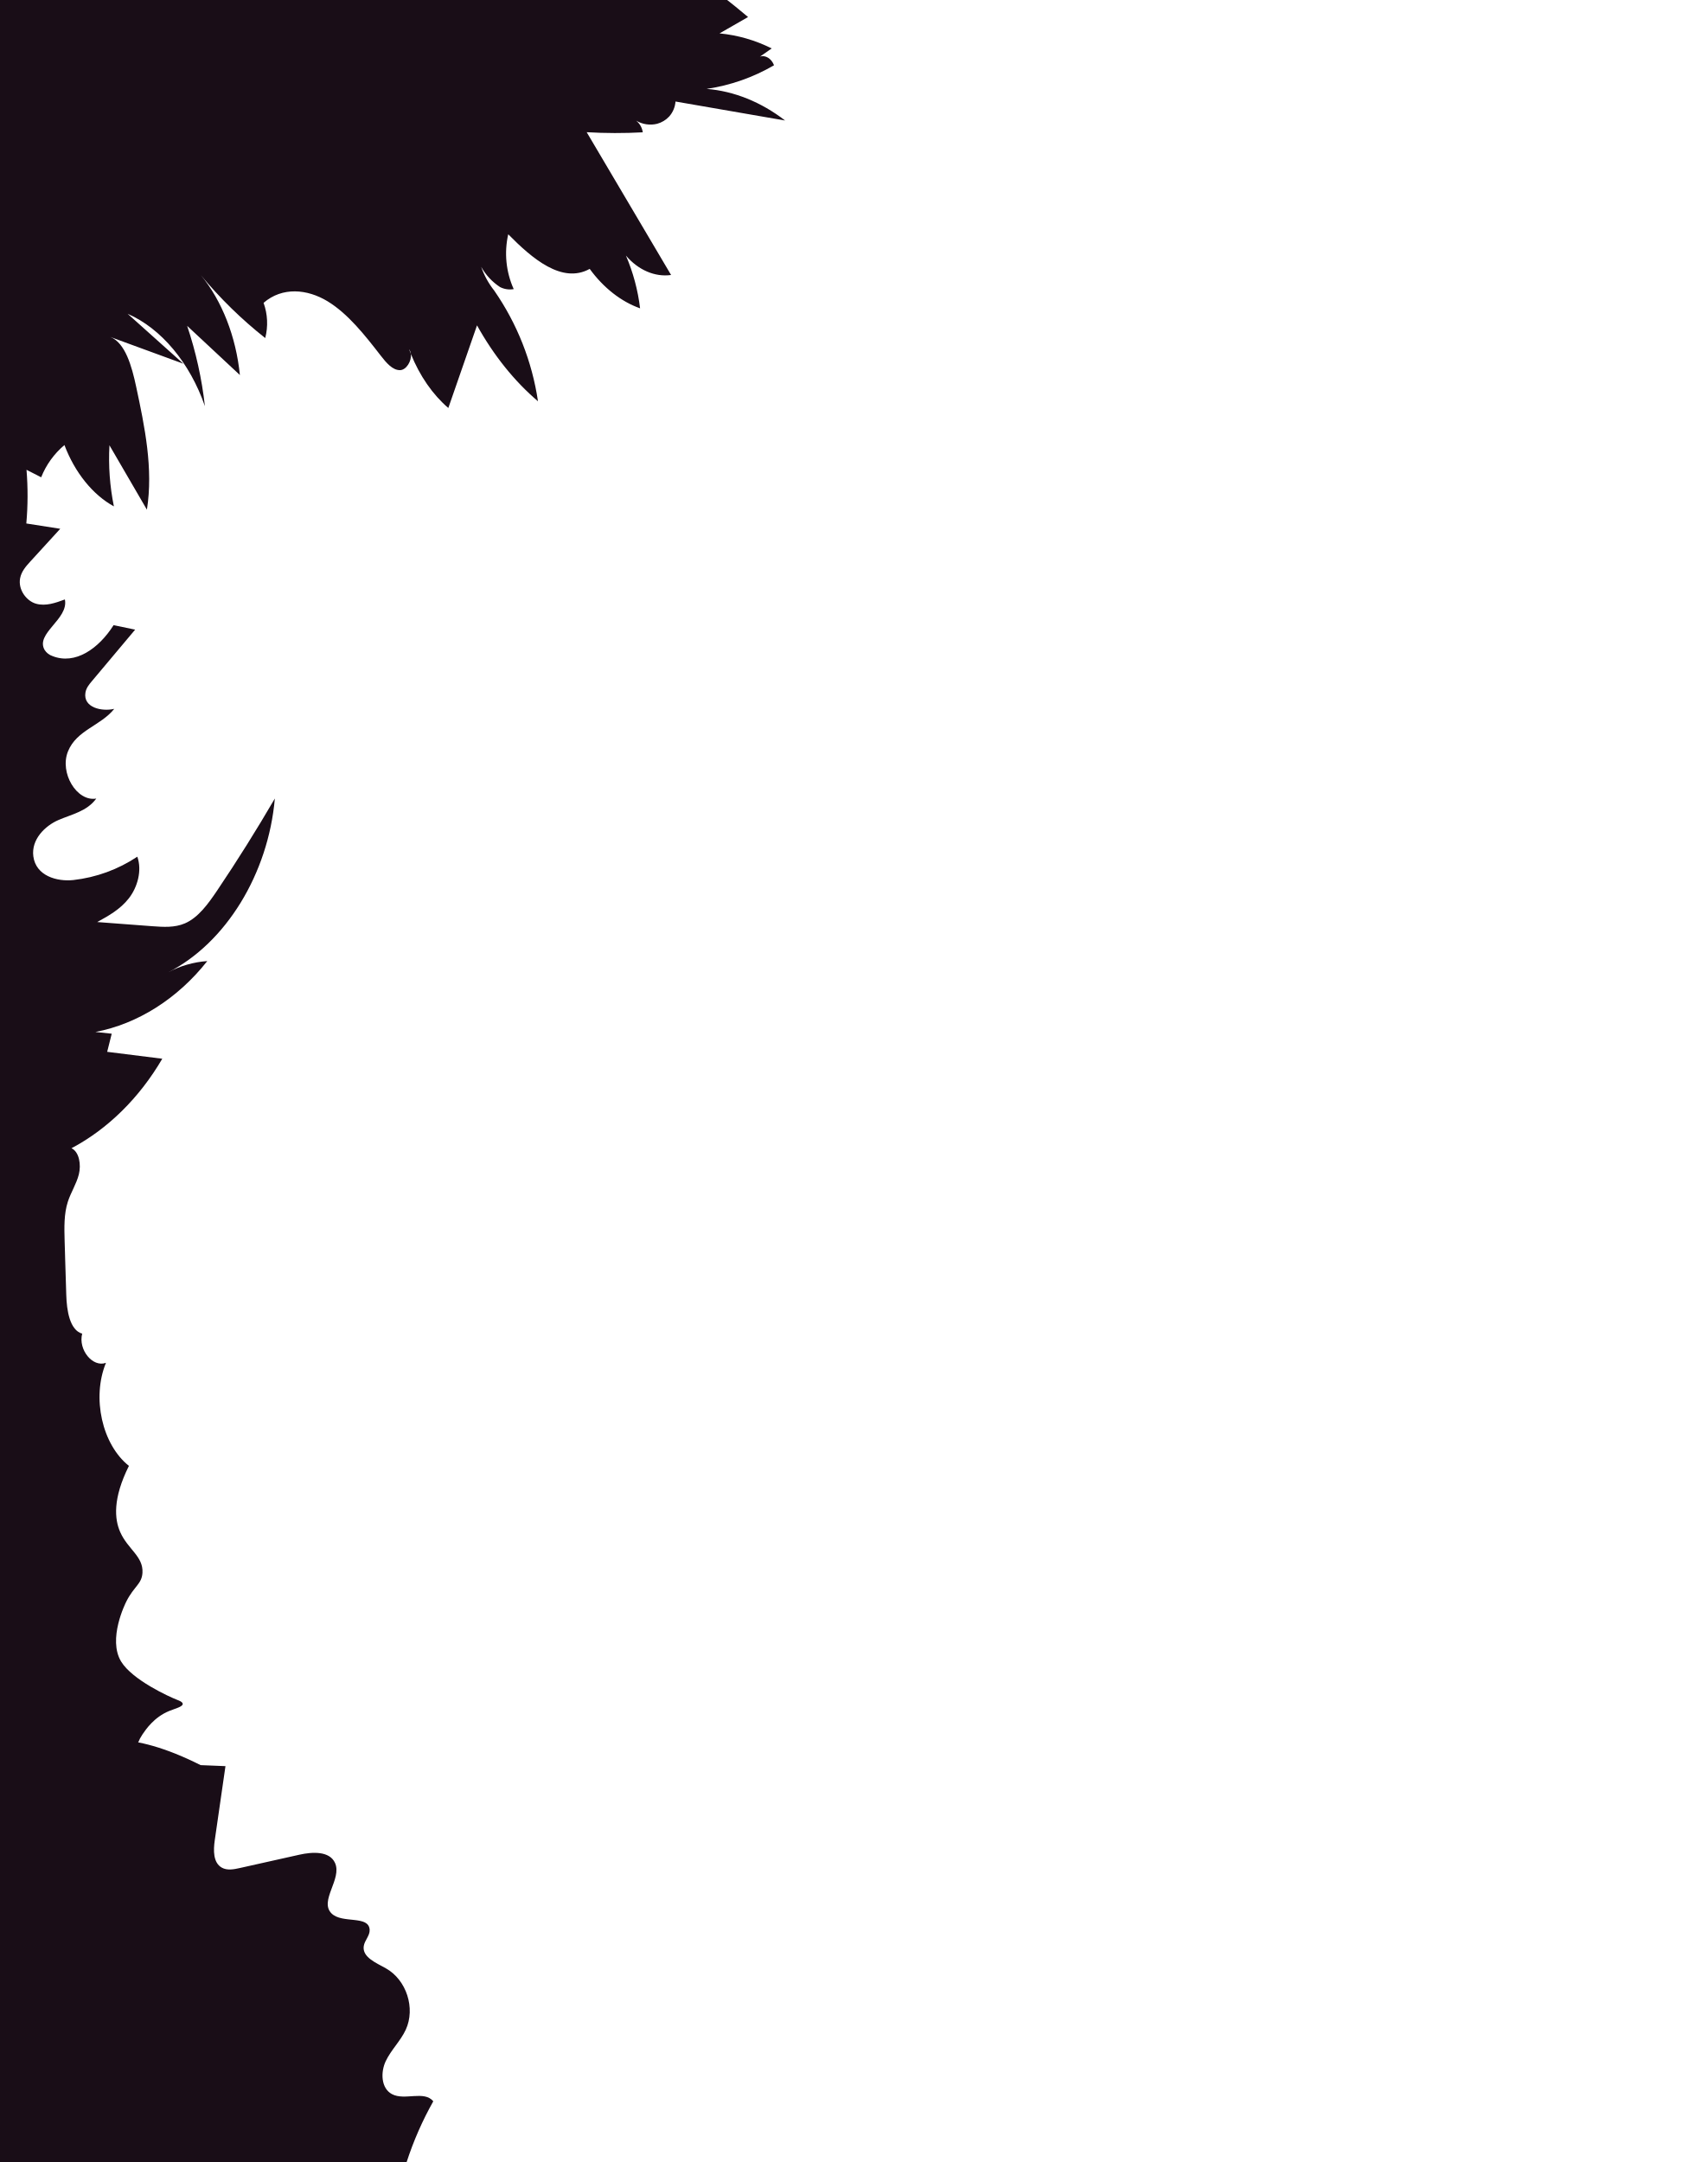
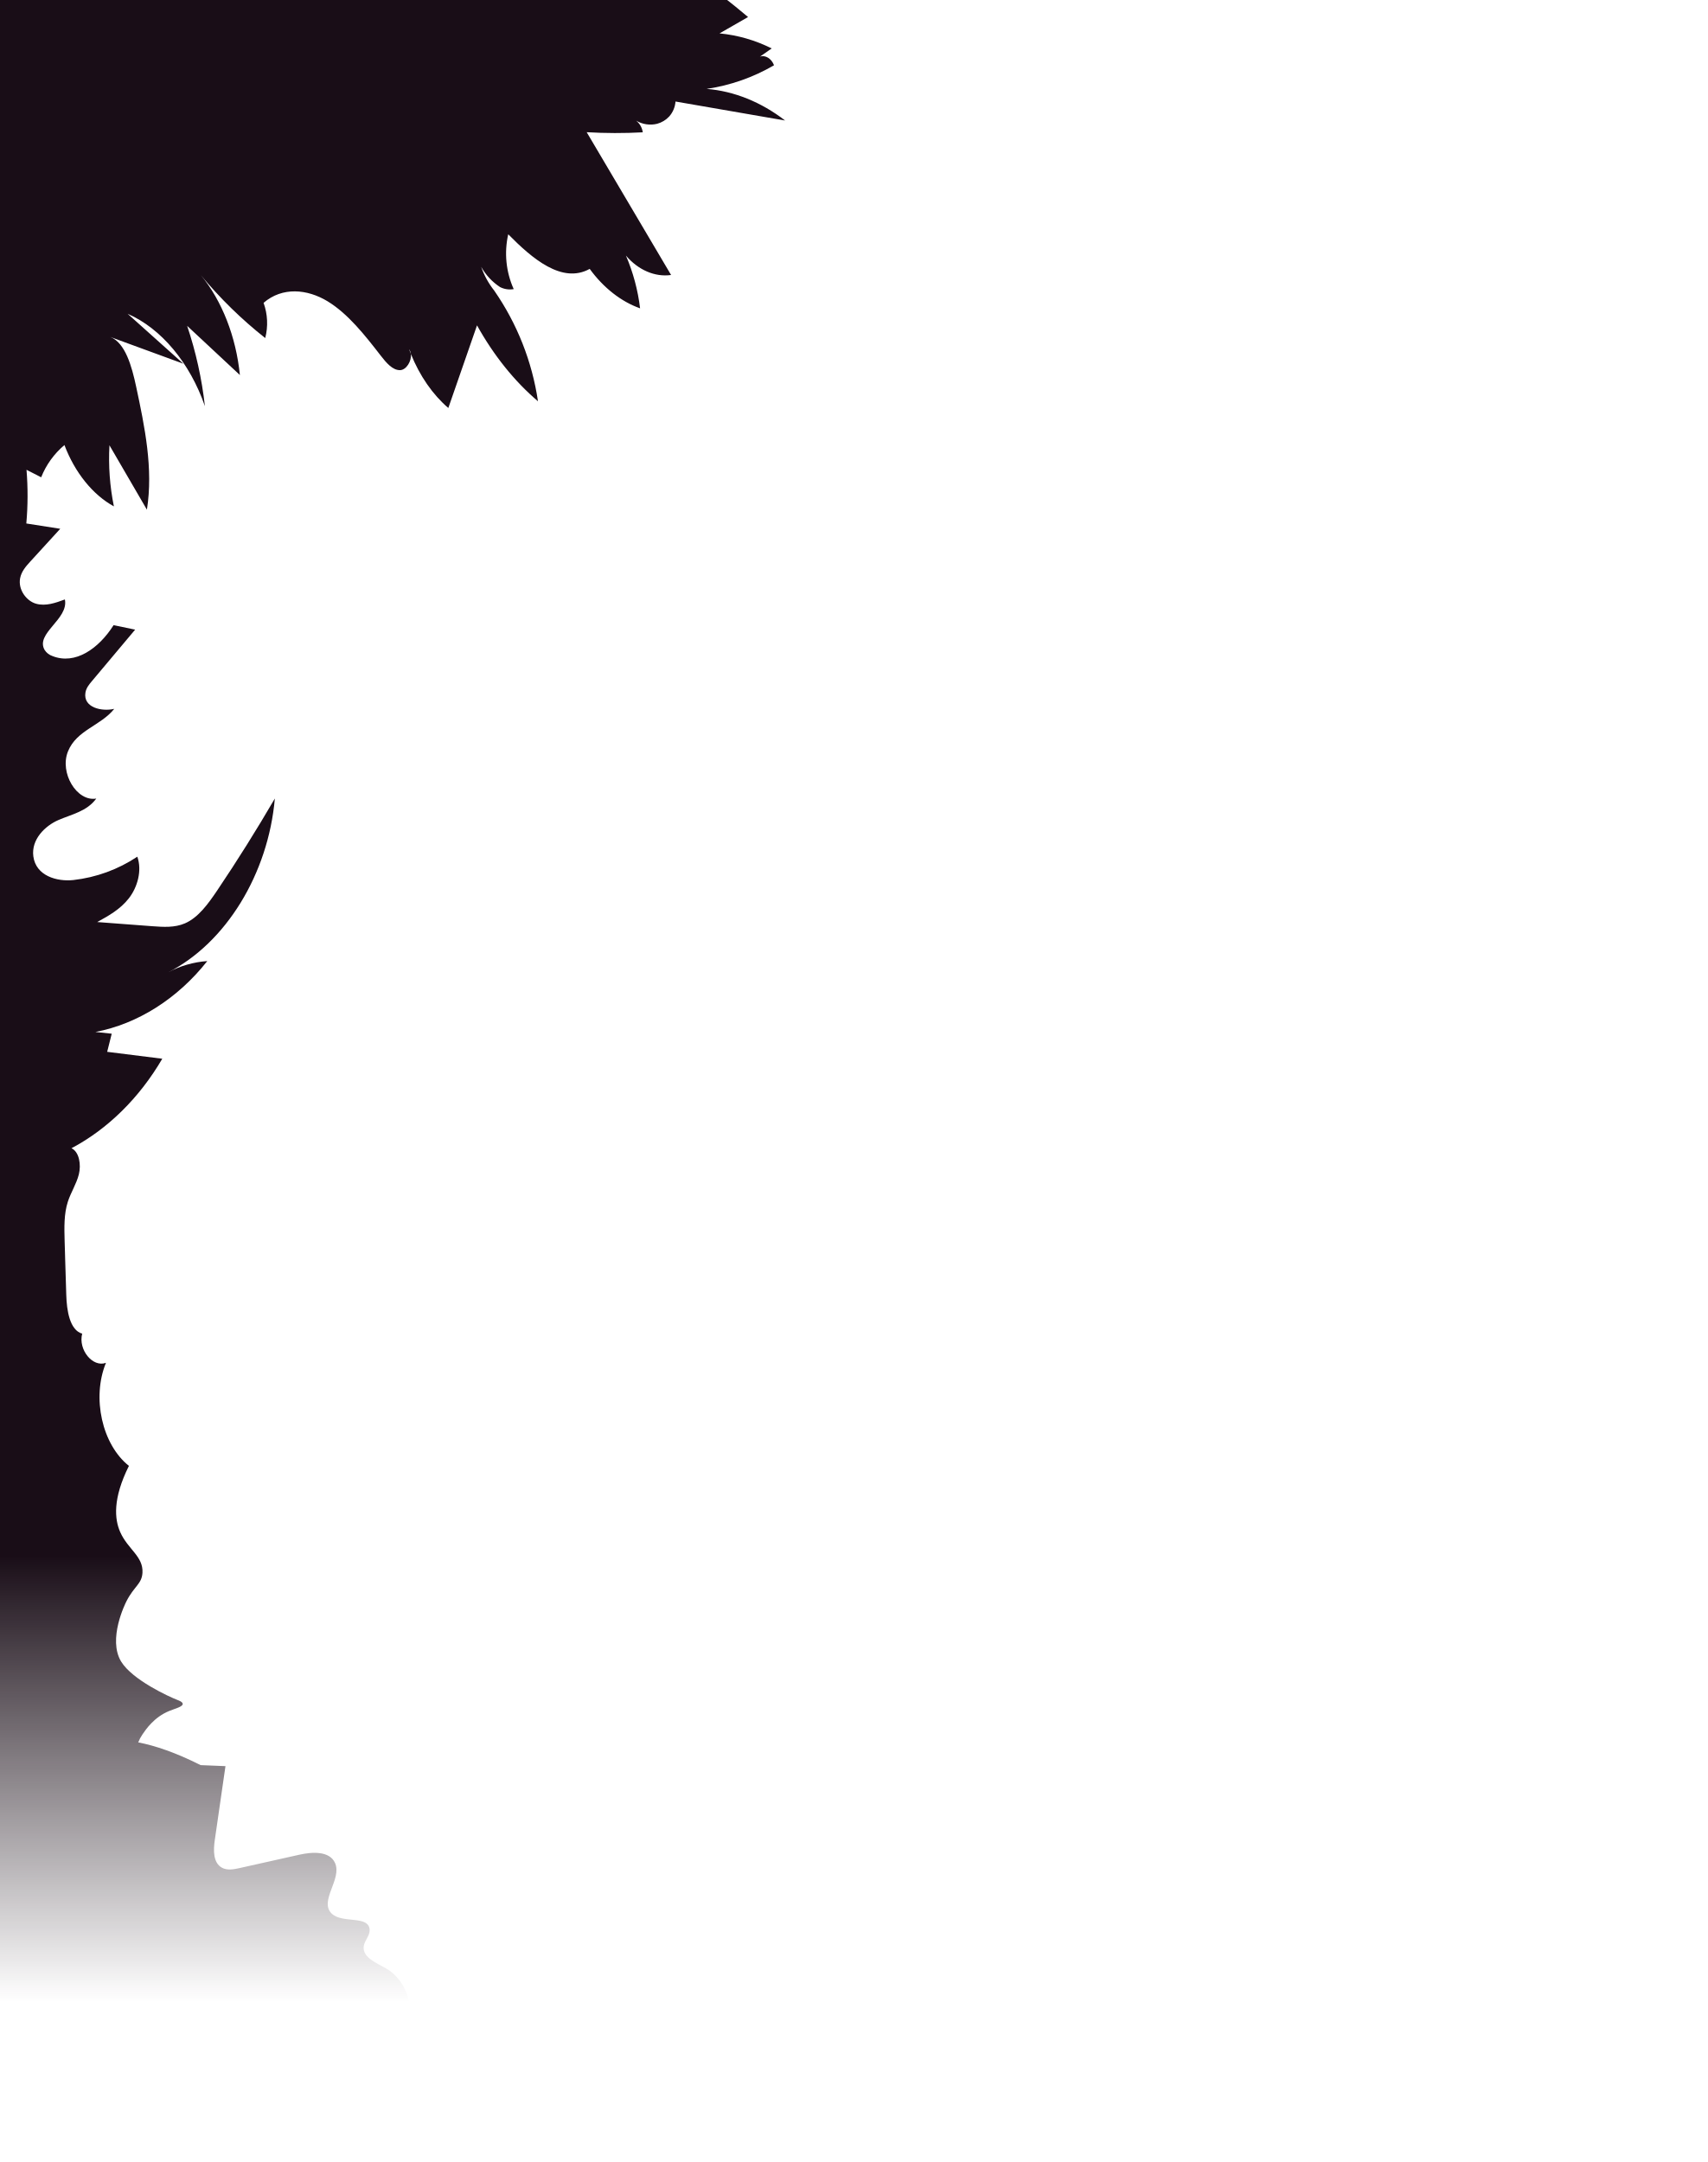
<svg xmlns="http://www.w3.org/2000/svg" viewBox="0 0 981.526 1243.067">
  <defs>
    <style>
      .a {
-         fill: #190d17;
+         fill: url(#a);
      }
    </style>
+     <linearGradient id="a" x1="224.788" y1="1243.07" x2="224.788" y2="-2.39" gradientUnits="userSpaceOnUse">
+       <stop offset="0.074" stop-color="#1a0f18" stop-opacity="0" />
+       <stop offset="0.28" stop-color="#190d17" />
+     </linearGradient>
  </defs>
-   <path class="a" d="M365.713,69.34a10.517,10.517,0,0,1,2.47,2.8,10.403,10.403,0,0,1,1.38,3.94,286.581,286.581,0,0,1-32.24-.07q24.24,41.04,48.52,82.1c-9.28,1.3-18.9-2.84-25.96-11.16a110.604,110.604,0,0,1,8.14,30.33c-10.91-3.86-21.02-11.78-28.97-22.68-15.89,8.78-33.09-5.93-46.84-19.9a49.926,49.926,0,0,0,3.15,31.53,12.461,12.461,0,0,1-7.88-1.19,33.504,33.504,0,0,1-10.83-11.63,46.785,46.785,0,0,0,7.51,13.68,150.204,150.204,0,0,1,25.15,63.63c-13.5-11.48-25.45-26.36-35.05-43.65q-8.265,23.745-16.5,47.51c-8.97-7.67-16.45-18.48-21.53-31.1a5.774,5.774,0,0,0-1.04-2.72c.34.9.68,1.81,1.04,2.72.53,4.16-2.67,9.25-6.19,9.34-4.34.09-7.96-4.25-11.12-8.32-9.28-11.99-18.86-24.1-30.53-31.24-11.7-7.11-26.04-8.46-36.85.86a34.321,34.321,0,0,1,.95,20.25,246.313,246.313,0,0,1-37.01-36.17c12.16,14.71,20.25,35.47,22.44,57.43q-15.165-14.145-30.32-28.28a222.762,222.762,0,0,1,10.21,46.18c-8.65-24.99-25.13-44.7-44.43-53.11q16.02,14.37,32.06,28.71-21.015-7.68-42.02-15.39c8.6,3.37,12.35,16.83,14.85,28.54,4.94,23.06,9.94,47.28,6.19,70.76q-10.74-18.48-21.53-37.01a137.826,137.826,0,0,0,2.55,35.12c-12.15-6.67-22.44-19.43-28.44-35.26A46.773,46.773,0,0,0,23.673,274.42c-2.79-1.44-5.61-2.86-8.43-4.3a180.692,180.692,0,0,1-.11,30.86c6.51,1,12.99,2.03,19.5,3.05q-8.685,9.48-17.36,18.99c-2.41,2.65-4.95,5.55-5.7,9.41-1.29,6.65,3.69,13.16,9.18,14.69,5.49,1.54,11.16-.46,16.55-2.46,2.33,11.34-17.17,19.48-11.64,29.05a8.622,8.622,0,0,0,4.54,3.51c13.03,5.16,26.5-4.2,35.11-17.78,4.13.86,8.24,1.72,12.39,2.58q-12.45,14.82-24.89,29.64c-1.59,1.88-3.27,3.93-3.69,6.58-1.4,8.62,9.45,11.01,16.57,9.32-7.86,9.81-21.66,12.18-26.61,24.47-4.98,12.32,5.08,29.06,16.27,27.11-5.38,7.39-14.13,9.04-21.78,12.36s-15.68,11.11-14.41,20.85c1.48,11.3,13.62,14.64,23.01,13.64a83.074,83.074,0,0,0,36.78-13.43c2.84,8,.06,17.62-4.87,23.94-4.94,6.32-11.66,10.07-18.2,13.64q15.885,1.2,31.74,2.4c6.29.46,12.77.91,18.71-1.65,7.73-3.35,13.39-11.27,18.6-18.99q17.28-25.665,33.09-52.79c-3.79,43.33-28.2,83.1-61.33,99.93a56.167,56.167,0,0,1,22.48-6.46c-17.02,21.59-39.99,36.14-64.31,40.76,3.14.33,6.25.68,9.37,1-.87,3.49-1.74,6.95-2.61,10.42q15.825,1.98,31.68,3.97c-13.12,22.48-31.38,40.47-52.21,51.46,4.49,2.1,5.63,9.46,4.24,15.04-1.42,5.58-4.56,10.28-6.32,15.69-2.27,7.04-2.07,14.85-1.86,22.41.06,2.32.15,4.65.21,6.97.02,1,.06,1.98.08,2.98.24,7.09.45,14.2.66,21.29.26,8.95,1.99,20.17,9.15,22.24-2.41,9.18,6.06,19.6,13.67,16.76-8.24,20.01-2.25,47,13.2,59.25-9.42,18.93-8.27,30.64-5.02,38.03,4.36,9.92,13.36,13.97,12.81,23.43-.38,6.49-4.8,7.71-9.19,16.34-.68,1.32-10.91,21.84-3.07,34.72,6.42,10.53,27.5,20.21,32.51,22.13.67.25,2.87,1.06,2.9,2.21.03,1.65-4.46,2.7-7.83,4.09-8.63,3.53-13.41,10.62-15.32,13.44-4.16,6.14-4.37,11.84-5.11,22.47-2.65,38.02-6.35,48.94,1.02,54.38,4.13,3.05,7.07.94,9.2,3.83,7.37,10.04-23.93,41.02-18.39,47.49,3.28,3.84,15.19-5.95,21.45-1.53,8.56,6.05-4.13,31.12-6.13,55.92-1.25,15.54,1.24,36.78,16.64,63.3h-102.41q.93-622.725,1.82-1245.46h415.08c5.4,4.2,10.4,8.29,15.02,12.18q-8.205,4.695-16.4,9.41a84.643,84.643,0,0,1,29.98,8.65c-2.27,1.58-4.51,3.13-6.76,4.72,3.09-1.1,6.63,1.06,8.11,4.95a107.832,107.832,0,0,1-38.75,13.59c15.79,1.28,31.36,7.56,45.11,18.18q-31.5-5.475-63.01-10.92a14.514,14.514,0,0,1-3.61,8.59,14.699,14.699,0,0,1-6.94,4.21A16.106,16.106,0,0,1,365.713,69.34Z" />
-   <path class="a" d="M249.123,1208.16a191.597,191.597,0,0,0-15.31,34.91h-192.31c-39.36-122.17-37.46-215.76,2.55-237.69,9.29-5.09,29.86-11.38,71.3,9.5q7.14.285,14.28.58-3.075,21.315-6.16,42.64c-.82,5.71-.98,12.87,4.04,15.71,3.07,1.74,6.89,1.02,10.34.24q17.175-3.84,34.35-7.68c7.4-1.65,17.25-2.19,20.4,4.71,4.23,9.28-9.2,21.8-2.01,29.04,6.05,6.09,21.48.87,21.94,9.45.18,3.36-2.92,6.06-3.4,9.4-.91,6.37,7.12,9.58,12.73,12.74,11.86,6.65,17.13,22.96,11.43,35.3-2.99,6.47-8.41,11.57-11.48,18-3.08,6.44-2.76,15.66,3.53,19.02C232.663,1207.95,243.823,1201.76,249.123,1208.16Z" />
+   <path class="a" d="M365.713,69.34a10.517,10.517,0,0,1,2.47,2.8,10.403,10.403,0,0,1,1.38,3.94,286.581,286.581,0,0,1-32.24-.07q24.24,41.04,48.52,82.1c-9.28,1.3-18.9-2.84-25.96-11.16a110.604,110.604,0,0,1,8.14,30.33c-10.91-3.86-21.02-11.78-28.97-22.68-15.89,8.78-33.09-5.93-46.84-19.9a49.926,49.926,0,0,0,3.15,31.53,12.461,12.461,0,0,1-7.88-1.19,33.504,33.504,0,0,1-10.83-11.63,46.785,46.785,0,0,0,7.51,13.68,150.204,150.204,0,0,1,25.15,63.63c-13.5-11.48-25.45-26.36-35.05-43.65q-8.265,23.745-16.5,47.51c-8.97-7.67-16.45-18.48-21.53-31.1a5.774,5.774,0,0,0-1.04-2.72c.34.9.68,1.81,1.04,2.72.53,4.16-2.67,9.25-6.19,9.34-4.34.09-7.96-4.25-11.12-8.32-9.28-11.99-18.86-24.1-30.53-31.24-11.7-7.11-26.04-8.46-36.85.86a34.321,34.321,0,0,1,.95,20.25,246.313,246.313,0,0,1-37.01-36.17c12.16,14.71,20.25,35.47,22.44,57.43q-15.165-14.145-30.32-28.28a222.762,222.762,0,0,1,10.21,46.18c-8.65-24.99-25.13-44.7-44.43-53.11q16.02,14.37,32.06,28.71-21.015-7.68-42.02-15.39c8.6,3.37,12.35,16.83,14.85,28.54,4.94,23.06,9.94,47.28,6.19,70.76q-10.74-18.48-21.53-37.01a137.826,137.826,0,0,0,2.55,35.12c-12.15-6.67-22.44-19.43-28.44-35.26A46.773,46.773,0,0,0,23.673,274.42c-2.79-1.44-5.61-2.86-8.43-4.3a180.692,180.692,0,0,1-.11,30.86c6.51,1,12.99,2.03,19.5,3.05q-8.685,9.48-17.36,18.99c-2.41,2.65-4.95,5.55-5.7,9.41-1.29,6.65,3.69,13.16,9.18,14.69,5.49,1.54,11.16-.46,16.55-2.46,2.33,11.34-17.17,19.48-11.64,29.05a8.622,8.622,0,0,0,4.54,3.51c13.03,5.16,26.5-4.2,35.11-17.78,4.13.86,8.24,1.72,12.39,2.58q-12.45,14.82-24.89,29.64c-1.59,1.88-3.27,3.93-3.69,6.58-1.4,8.62,9.45,11.01,16.57,9.32-7.86,9.81-21.66,12.18-26.61,24.47-4.98,12.32,5.08,29.06,16.27,27.11-5.38,7.39-14.13,9.04-21.78,12.36s-15.68,11.11-14.41,20.85c1.48,11.3,13.62,14.64,23.01,13.64a83.074,83.074,0,0,0,36.78-13.43c2.84,8,.06,17.62-4.87,23.94-4.94,6.32-11.66,10.07-18.2,13.64q15.885,1.2,31.74,2.4c6.29.46,12.77.91,18.71-1.65,7.73-3.35,13.39-11.27,18.6-18.99q17.28-25.665,33.09-52.79c-3.79,43.33-28.2,83.1-61.33,99.93a56.167,56.167,0,0,1,22.48-6.46c-17.02,21.59-39.99,36.14-64.31,40.76,3.14.33,6.25.68,9.37,1-.87,3.49-1.74,6.95-2.61,10.42q15.825,1.98,31.68,3.97c-13.12,22.48-31.38,40.47-52.21,51.46,4.49,2.1,5.63,9.46,4.24,15.04-1.42,5.58-4.56,10.28-6.32,15.69-2.27,7.04-2.07,14.85-1.86,22.41.06,2.32.15,4.65.21,6.97.02,1,.06,1.98.08,2.98.24,7.09.45,14.2.66,21.29.26,8.95,1.99,20.17,9.15,22.24-2.41,9.18,6.06,19.6,13.67,16.76-8.24,20.01-2.25,47,13.2,59.25-9.42,18.93-8.27,30.64-5.02,38.03,4.36,9.92,13.36,13.97,12.81,23.43-.38,6.49-4.8,7.71-9.19,16.34-.68,1.32-10.91,21.84-3.07,34.72,6.42,10.53,27.5,20.21,32.51,22.13.67.25,2.87,1.06,2.9,2.21.03,1.65-4.46,2.7-7.83,4.09-8.63,3.53-13.41,10.62-15.32,13.44a22.932,22.932,0,0,0-2.44,4.59c9.73,1.89,21.56,5.86,35.88,13.08q7.14.285,14.28.58-3.075,21.315-6.16,42.64c-.82,5.71-.98,12.87,4.04,15.71,3.07,1.74,6.89,1.02,10.34.24q17.175-3.84,34.35-7.68c7.4-1.65,17.25-2.19,20.4,4.71,4.23,9.28-9.2,21.8-2.01,29.04,6.05,6.09,21.48.87,21.94,9.45.18,3.36-2.92,6.06-3.4,9.4-.91,6.37,7.12,9.58,12.73,12.74,11.86,6.65,17.13,22.96,11.43,35.3-2.99,6.47-8.41,11.57-11.48,18-3.08,6.44-2.76,15.66,3.53,19.02,7.32,3.92,18.48-2.27,23.78,4.13a191.597,191.597,0,0,0-15.31,34.91h-235.63q.93-622.725,1.82-1245.46h415.08c5.4,4.2,10.4,8.29,15.02,12.18q-8.205,4.695-16.4,9.41a84.643,84.643,0,0,1,29.98,8.65c-2.27,1.58-4.51,3.13-6.76,4.72,3.09-1.1,6.63,1.06,8.11,4.95a107.832,107.832,0,0,1-38.75,13.59c15.79,1.28,31.36,7.56,45.11,18.18q-31.5-5.475-63.01-10.92a14.514,14.514,0,0,1-3.61,8.59,14.699,14.699,0,0,1-6.94,4.21A16.106,16.106,0,0,1,365.713,69.34Z" />
</svg>
